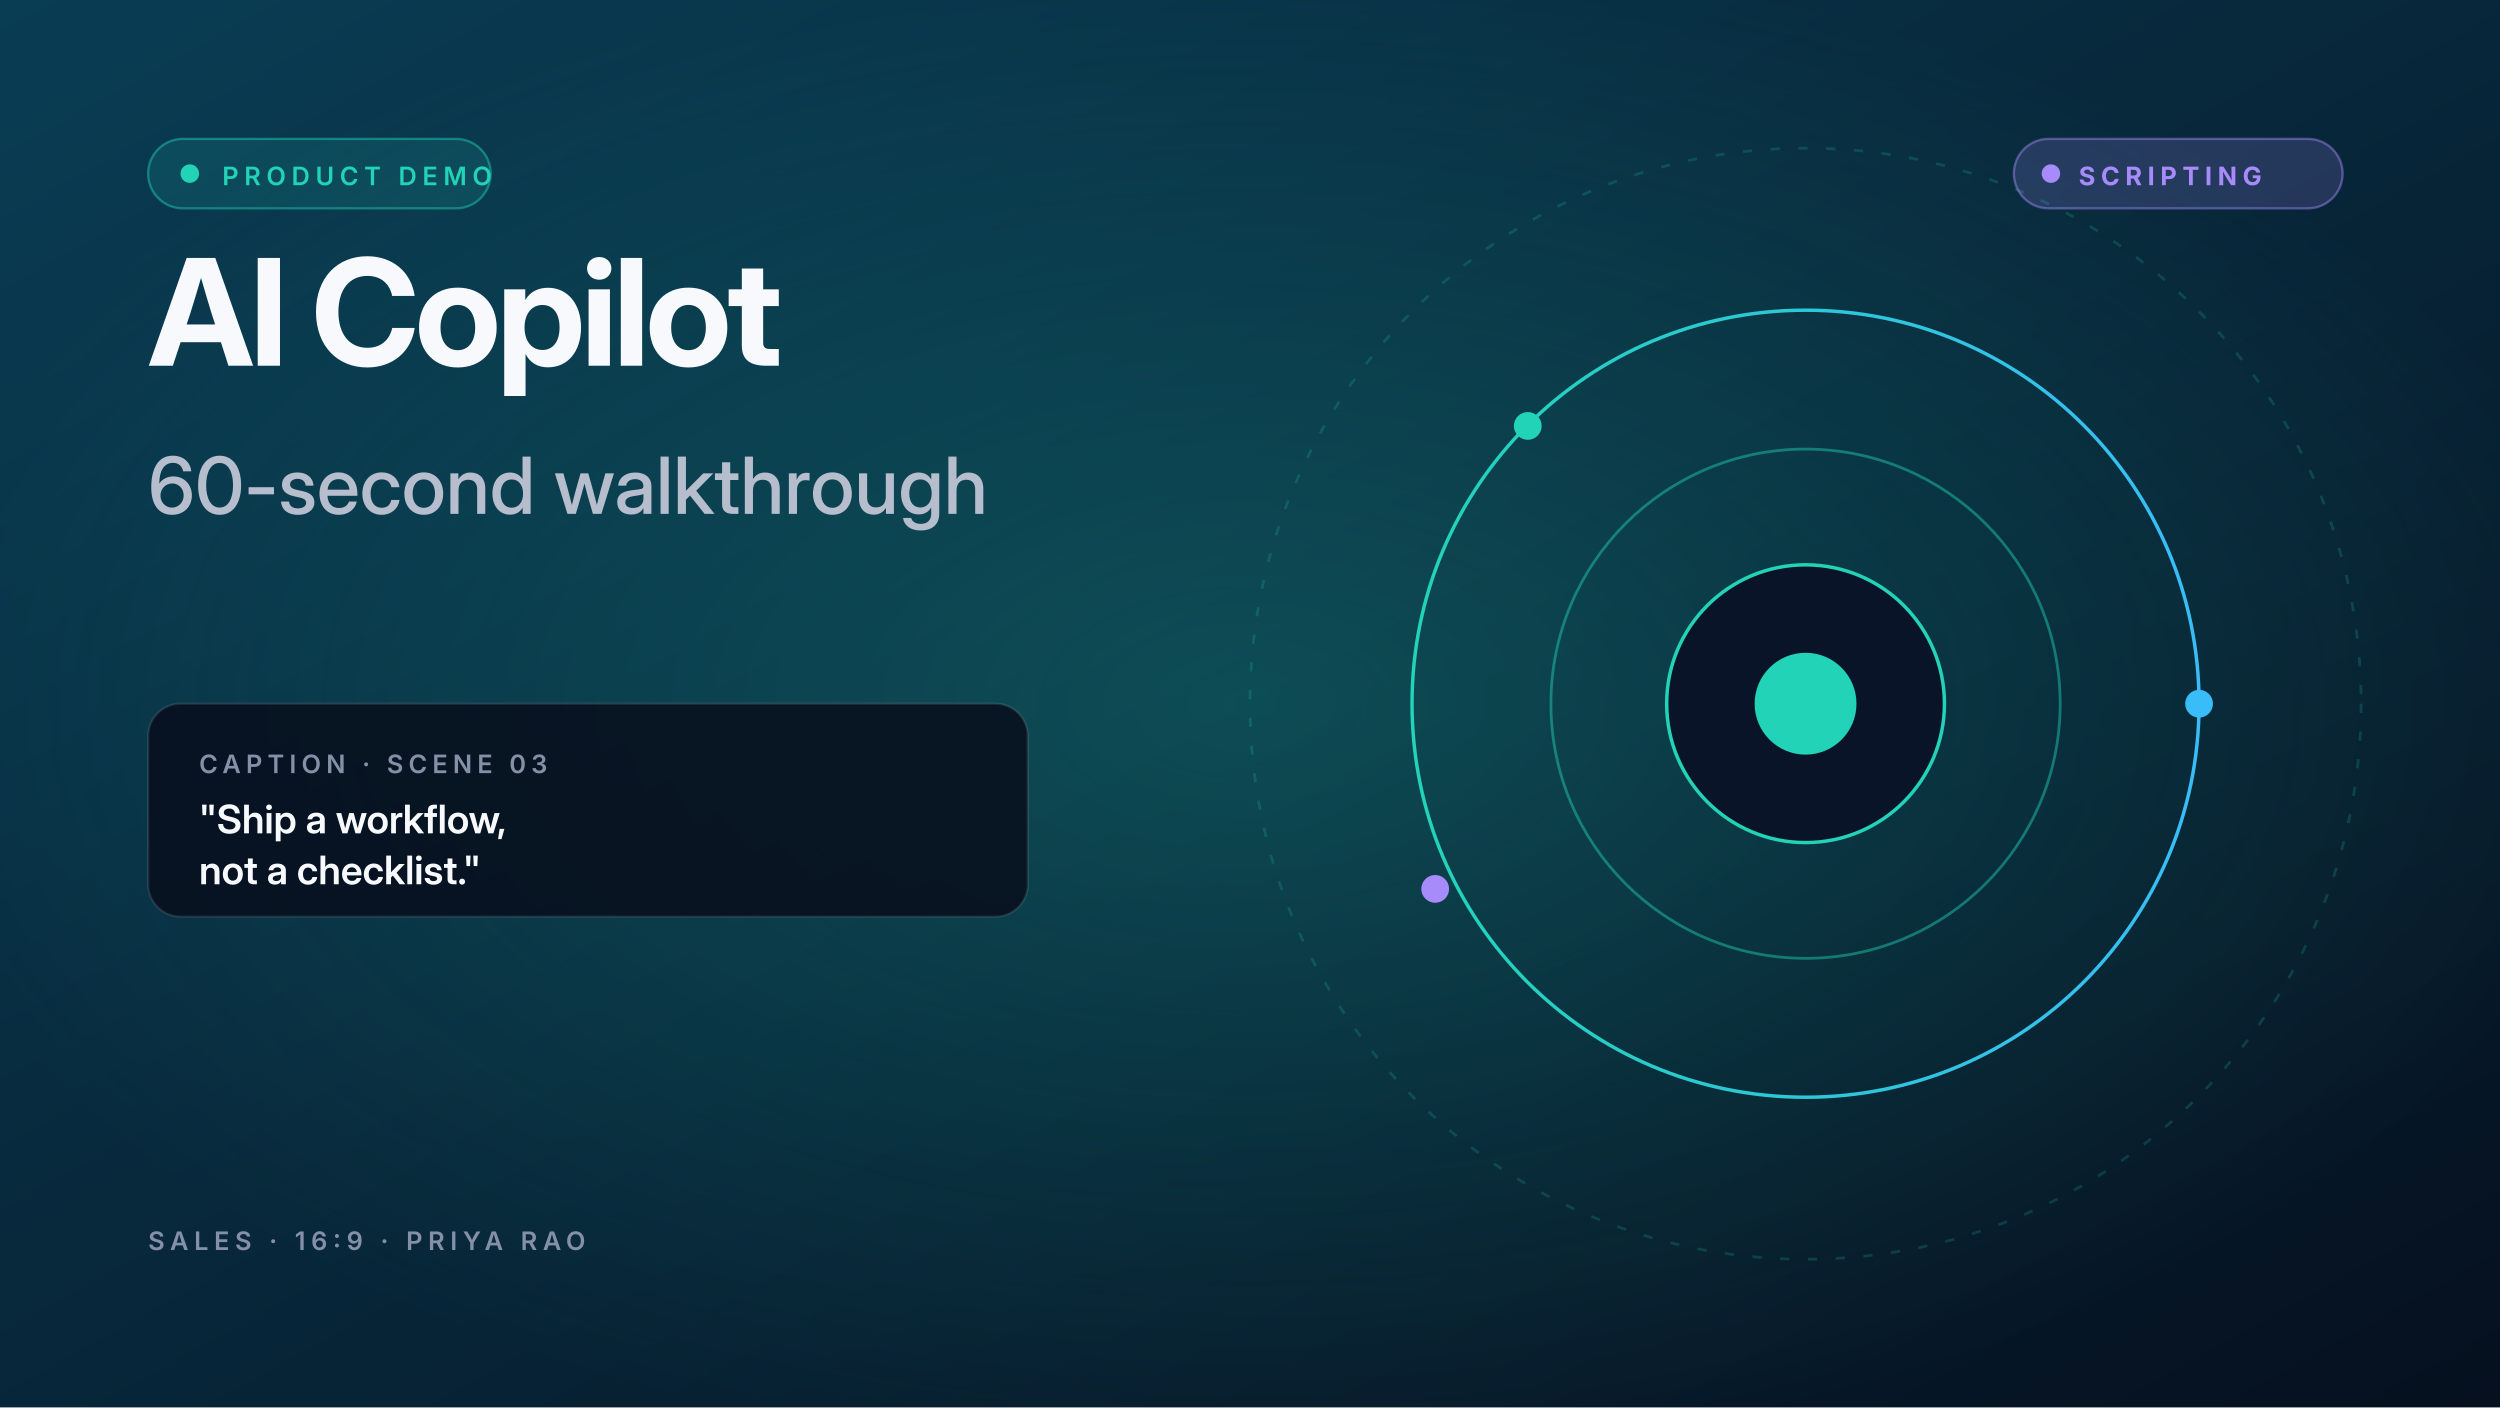
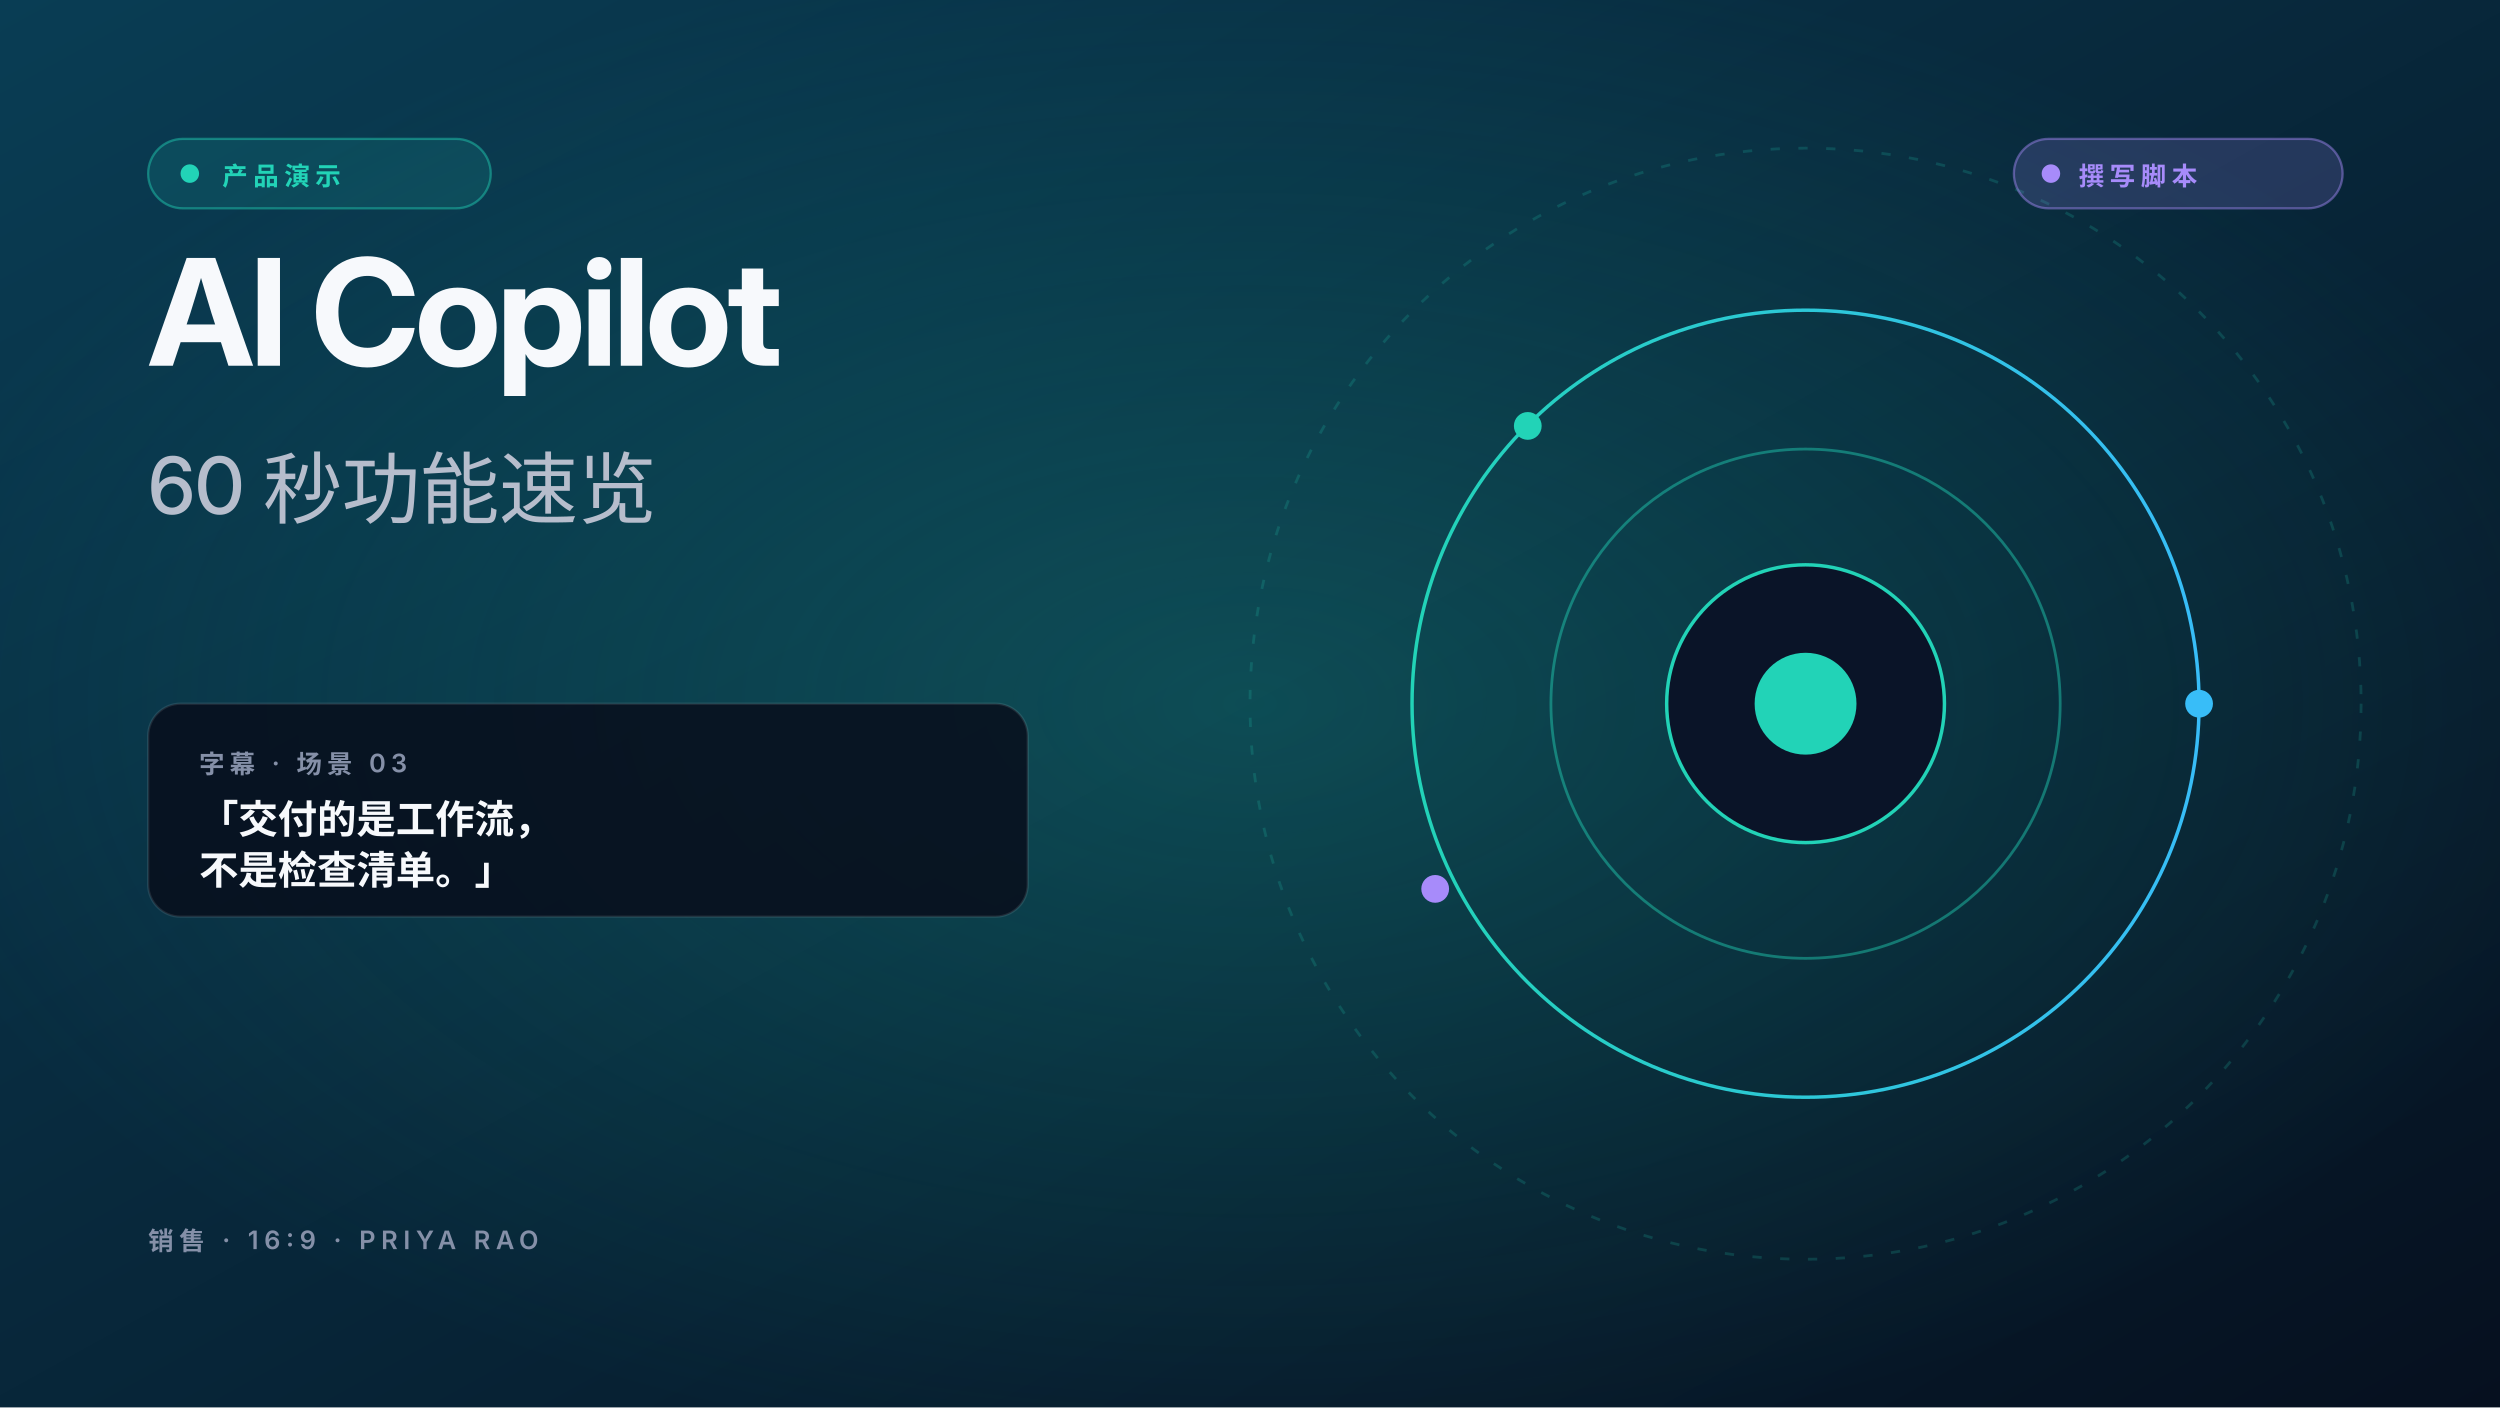
<svg xmlns="http://www.w3.org/2000/svg" viewBox="0 0 1080 608" width="1080" height="608" role="img" aria-label="AI Copilot — 60s product demo">
  <defs>
    <linearGradient id="cp-bg" x1="0" y1="0" x2="1" y2="1">
      <stop offset="0%" stop-color="#093D54" />
      <stop offset="100%" stop-color="#06101F" />
    </linearGradient>
    <radialGradient id="cp-glow" cx="0.5" cy="0.5" r="0.55">
      <stop offset="0%" stop-color="#22D3B7" stop-opacity="0.22" />
      <stop offset="100%" stop-color="#22D3B7" stop-opacity="0" />
    </radialGradient>
    <linearGradient id="cp-ring" x1="0" y1="0" x2="1" y2="0">
      <stop offset="0%" stop-color="#22D3B7" />
      <stop offset="100%" stop-color="#38BDF8" />
    </linearGradient>
  </defs>
  <rect width="1080" height="608" fill="url(#cp-bg)" />
  <rect width="1080" height="608" fill="url(#cp-glow)" />
  <g transform="translate(780 304)">
    <circle r="240" fill="none" stroke="rgba(34,211,183,0.18)" stroke-width="1.2" stroke-dasharray="4 8" />
    <circle r="170" fill="none" stroke="url(#cp-ring)" stroke-width="1.5" />
    <circle r="110" fill="none" stroke="rgba(34,211,183,0.45)" stroke-width="1.2" />
    <circle r="60" fill="#0A1428" stroke="#22D3B7" stroke-width="1.5" />
    <circle r="22" fill="#22D3B7" />
    <circle cx="170" cy="0" r="6" fill="#38BDF8" />
    <circle cx="-120" cy="-120" r="6" fill="#22D3B7" />
    <circle cx="-160" cy="80" r="6" fill="#A78BFA" />
  </g>
  <g transform="translate(64 60)">
    <rect width="148" height="30" rx="15" fill="rgba(34,211,183,0.12)" stroke="rgba(34,211,183,0.45)" />
    <circle cx="18" cy="15" r="4" fill="#22D3B7" />
-     <text x="32" y="20" font-family="Inter, sans-serif" font-size="11" fill="#22D3B7" font-weight="600" letter-spacing="2.4">PRODUCT DEMO</text>
+     <text x="32" y="20" font-family="Inter, sans-serif" font-size="11" fill="#22D3B7" font-weight="600" letter-spacing="2.4">产品演示</text>
  </g>
  <g transform="translate(64 158)" fill="#F7F9FC" font-family="Inter Display, Inter, sans-serif">
    <text font-size="64" font-weight="700" letter-spacing="-1.8">AI Copilot</text>
-     <text x="0" y="64" font-size="34" font-weight="500" fill="#B6BDCC">60-second walkthrough</text>
+     <text x="0" y="64" font-size="34" font-weight="500" fill="#B6BDCC">60 秒功能速览</text>
  </g>
  <g transform="translate(64 304)">
    <rect width="380" height="92" rx="14" fill="rgba(8,14,28,0.85)" stroke="rgba(255,255,255,0.10)" />
-     <text x="22" y="30" font-family="Inter, sans-serif" font-size="11" fill="#8590A8" letter-spacing="2.2" font-weight="600">CAPTION · SCENE 03</text>
-     <text x="22" y="56" font-family="Inter Display, Inter, sans-serif" font-size="17" fill="#F7F9FC" font-weight="600">"Ship a workflow,</text>
-     <text x="22" y="78" font-family="Inter Display, Inter, sans-serif" font-size="17" fill="#F7F9FC" font-weight="600">not a checklist."</text>
+     <text x="22" y="30" font-family="Inter, sans-serif" font-size="11" fill="#8590A8" letter-spacing="2.2" font-weight="600">字幕 · 场景 03</text>
+     <text x="22" y="56" font-family="Inter Display, Inter, sans-serif" font-size="17" fill="#F7F9FC" font-weight="600">「交付的是工作流，</text>
+     <text x="22" y="78" font-family="Inter Display, Inter, sans-serif" font-size="17" fill="#F7F9FC" font-weight="600">不是检查清单。」</text>
  </g>
  <g transform="translate(870 60)">
    <rect width="142" height="30" rx="15" fill="rgba(167,139,250,0.18)" stroke="rgba(167,139,250,0.45)" />
    <circle cx="16" cy="15" r="4" fill="#A78BFA" />
-     <text x="28" y="20" font-family="Inter, sans-serif" font-size="11" fill="#A78BFA" font-weight="700" letter-spacing="2.4">SCRIPTING</text>
+     <text x="28" y="20" font-family="Inter, sans-serif" font-size="11" fill="#A78BFA" font-weight="700" letter-spacing="2.4">撰写脚本</text>
  </g>
  <g transform="translate(64 540)" font-family="Inter, sans-serif">
-     <text font-size="11" fill="#8590A8" letter-spacing="2.4" font-weight="600">SALES · 16:9 · PRIYA RAO</text>
+     <text font-size="11" fill="#8590A8" letter-spacing="2.4" font-weight="600">销售 · 16:9 · PRIYA RAO</text>
  </g>
</svg>
